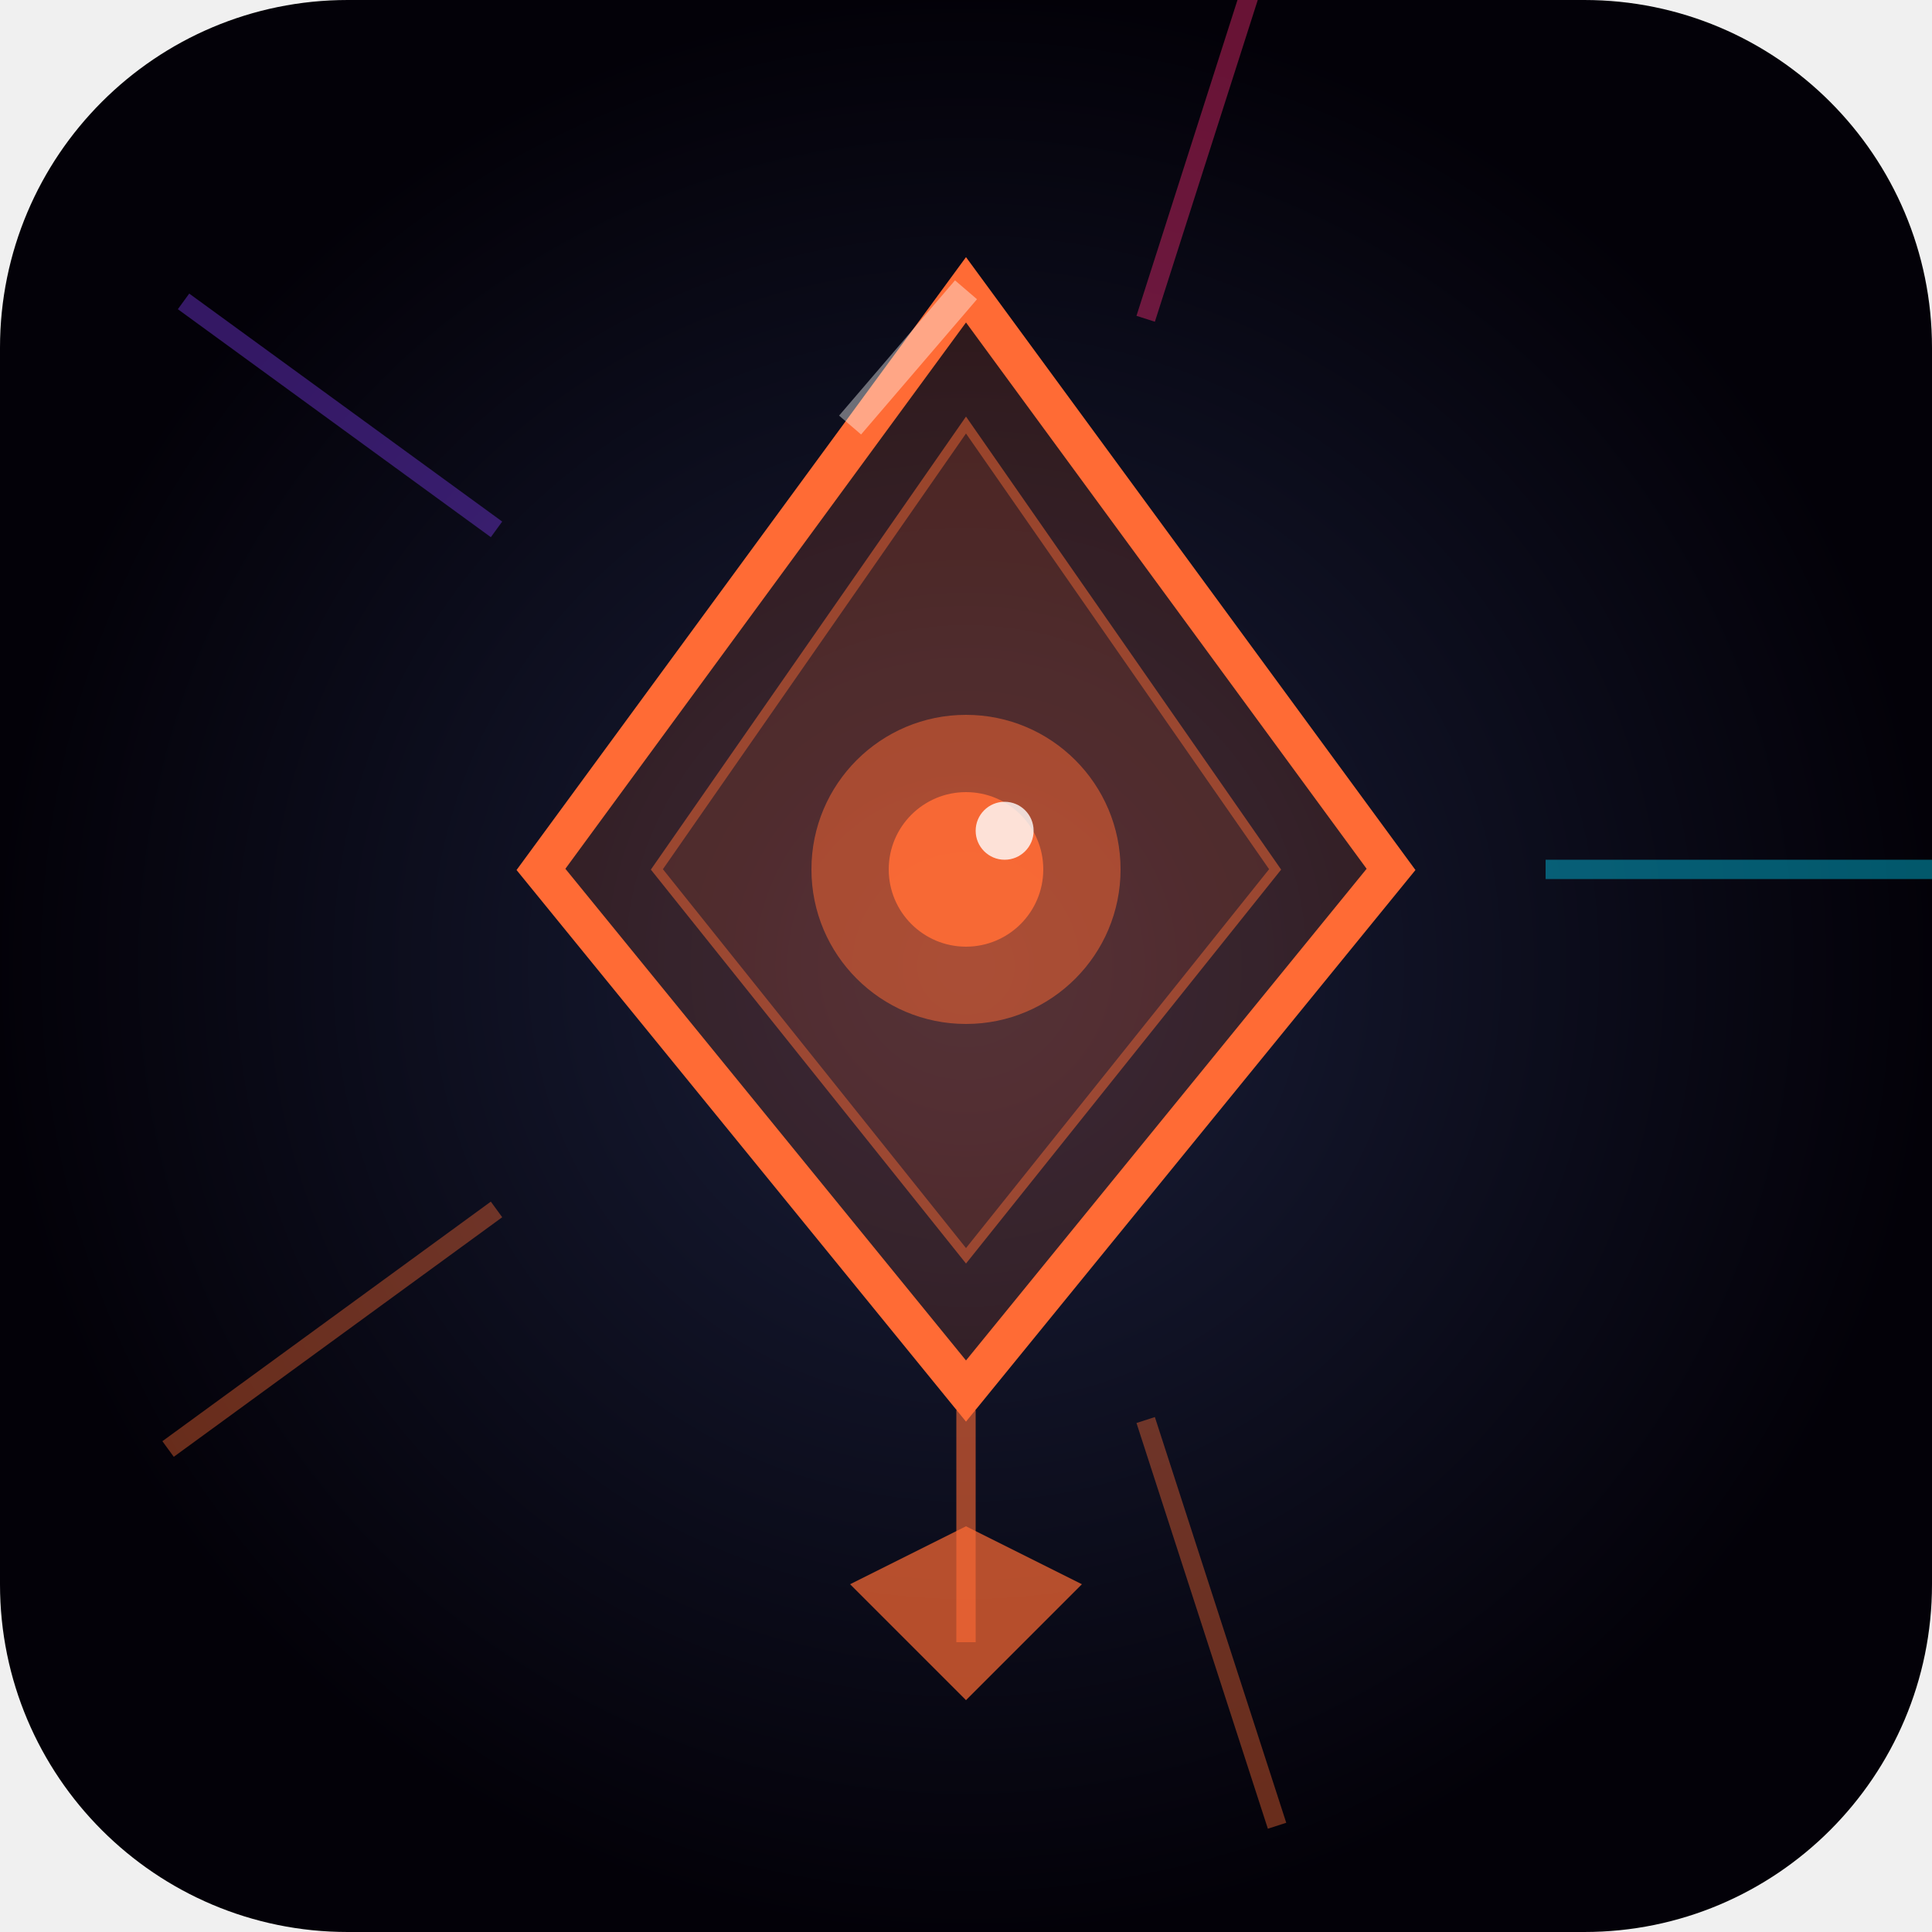
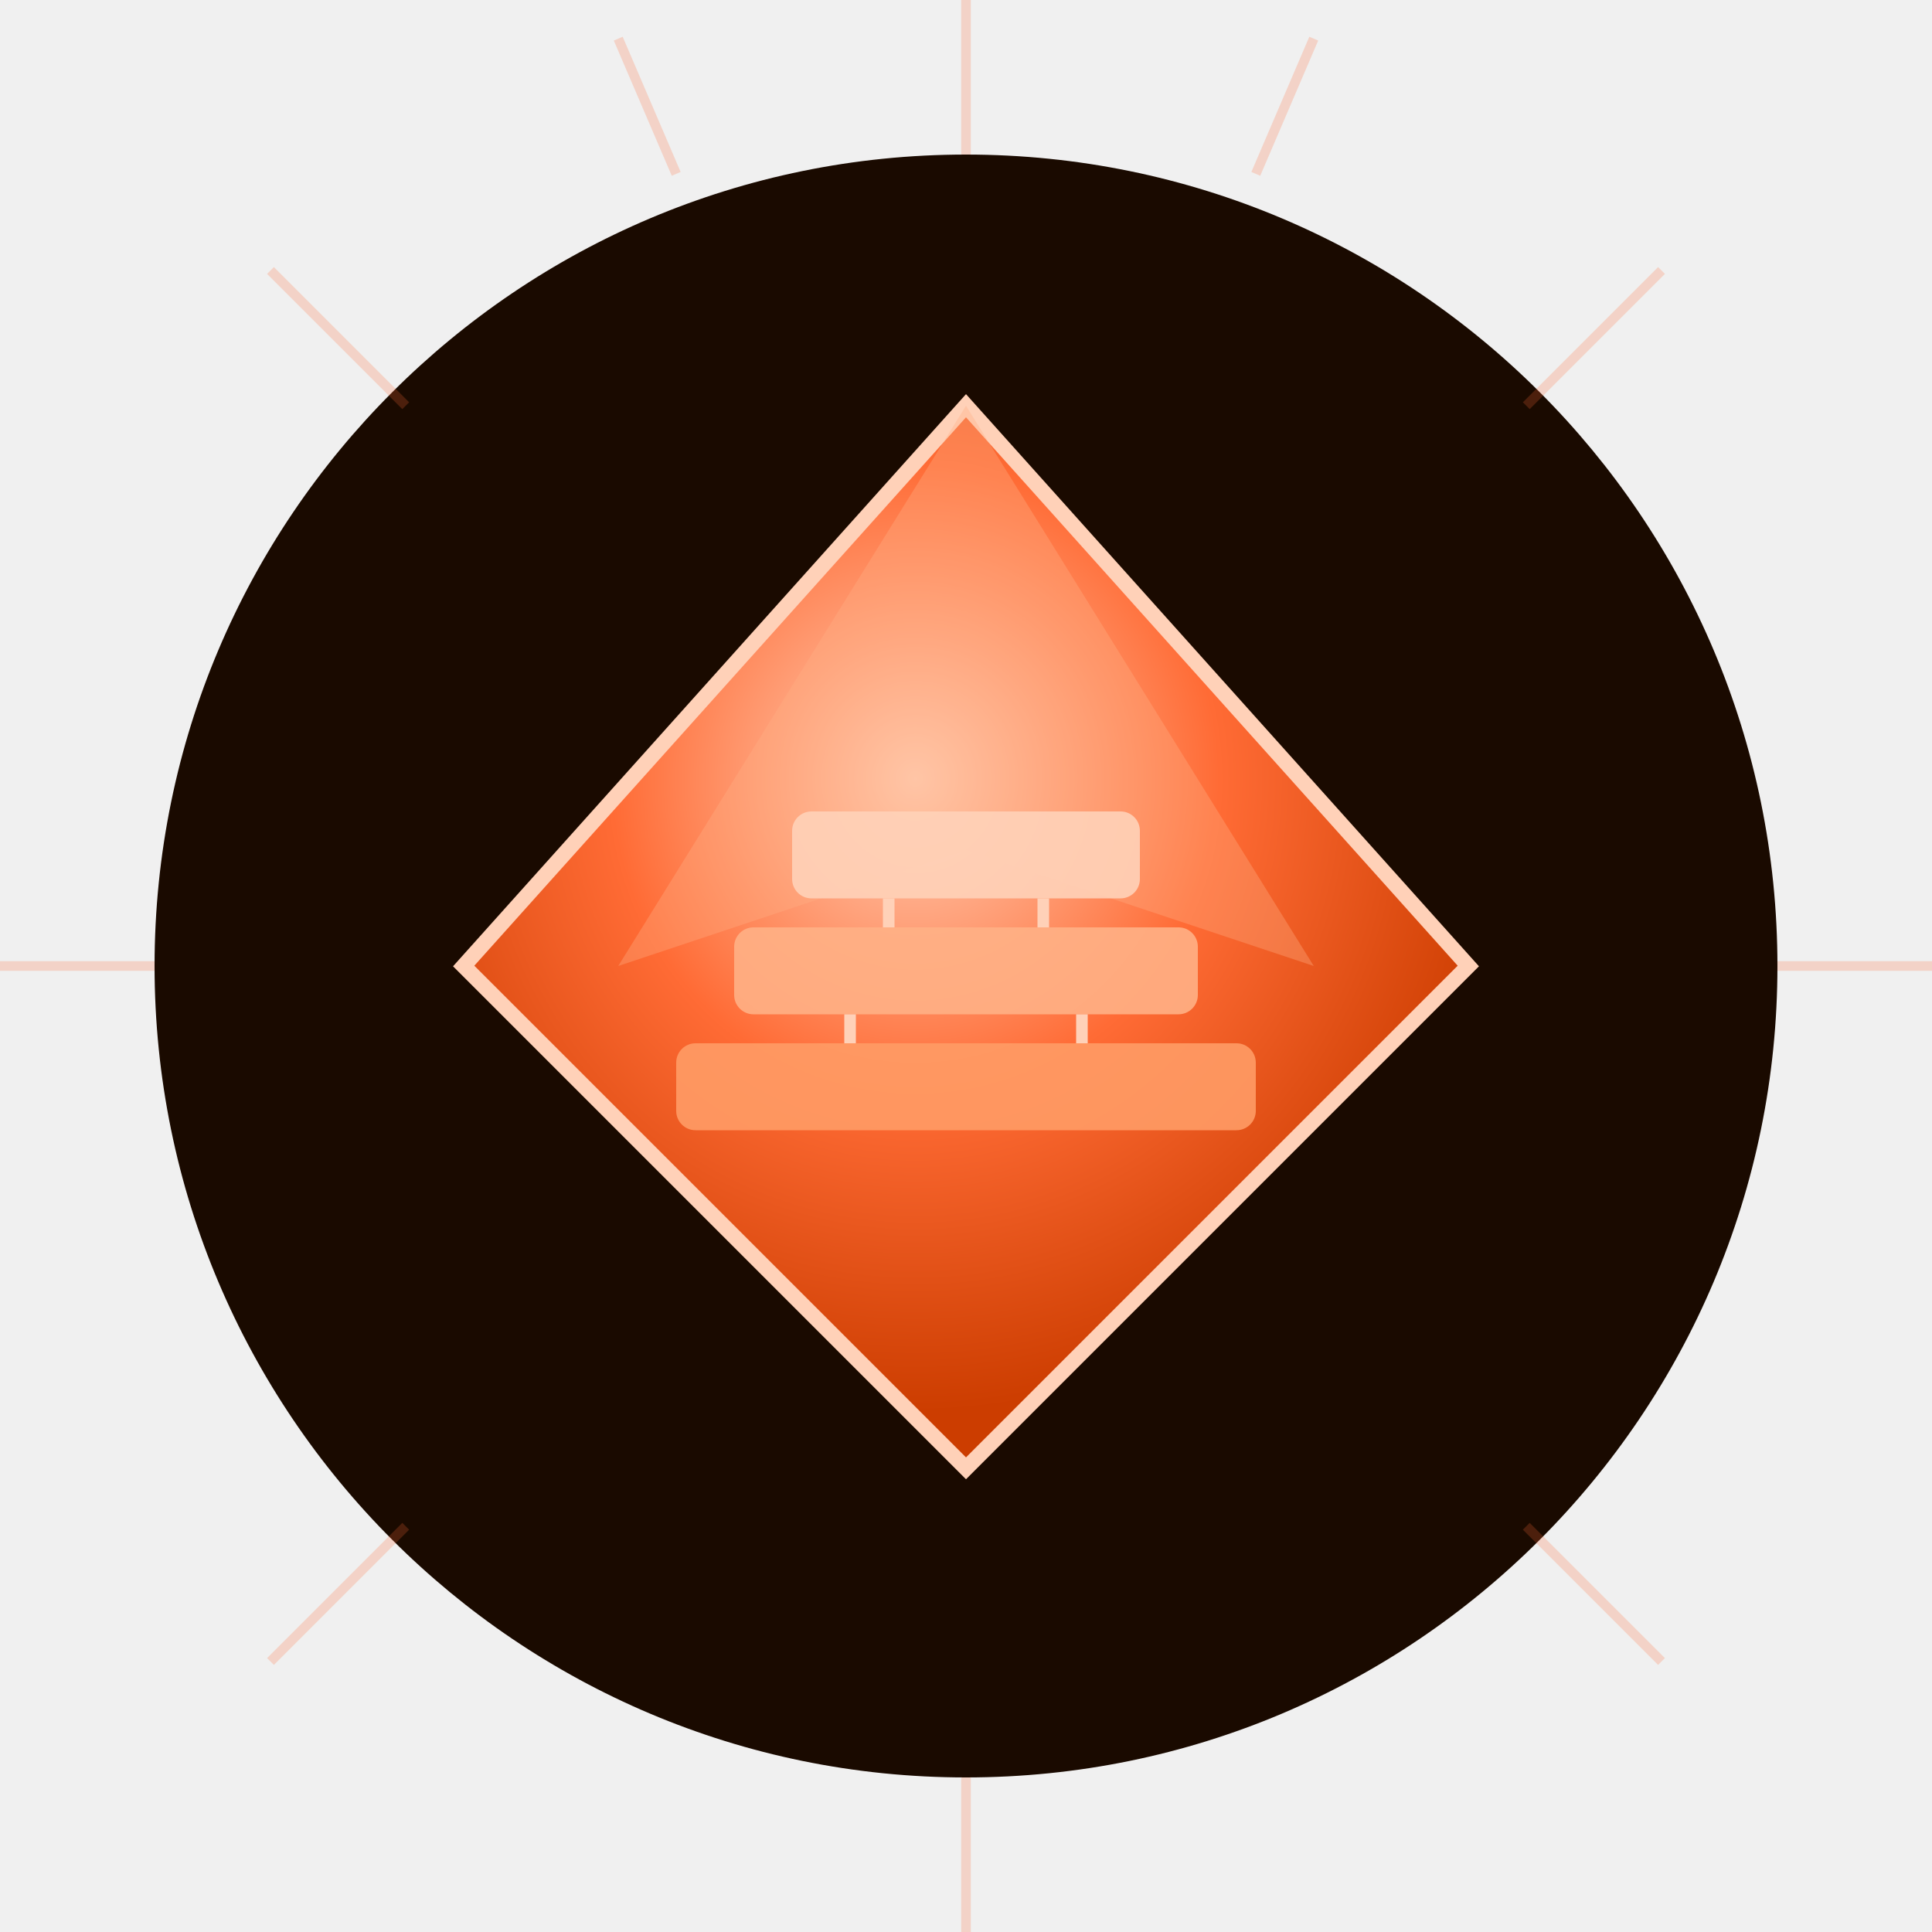
<svg xmlns="http://www.w3.org/2000/svg" viewBox="0 0 100 100" width="200" height="200">
  <defs>
-     <radialGradient id="bg" cx="50%" cy="50%" r="50%">
-       <stop offset="0%" stop-color="#1a1f3a" />
-       <stop offset="100%" stop-color="#030108" />
+     <radialGradient id="stpmDiamondGrad" cx="45%" cy="35%" r="60%">
+       <stop offset="0%" stop-color="#FFD1B8" />
+       <stop offset="50%" stop-color="#FF6B35" />
+       <stop offset="100%" stop-color="#CC3D00" />
    </radialGradient>
  </defs>
-   <rect width="100" height="100" rx="18" fill="url(#bg)" />
-   <line x1="80.0" y1="45.0" x2="100.0" y2="45.0" stroke="#00D9FF" stroke-width="1" opacity="0.4" />
-   <line x1="59.3" y1="73.5" x2="66.1" y2="94.5" stroke="#FF6B35" stroke-width="1" opacity="0.4" />
-   <line x1="25.7" y1="62.6" x2="8.7" y2="75.0" stroke="#FF6B35" stroke-width="1" opacity="0.4" />
-   <line x1="25.7" y1="27.4" x2="9.5" y2="15.6" stroke="#7C3AED" stroke-width="1" opacity="0.4" />
-   <line x1="59.3" y1="16.5" x2="64.8" y2="-0.7" stroke="#FF2D78" stroke-width="1" opacity="0.4" />
-   <path d="M50,15 L72,45 L50,72 L28,45 Z" fill="rgba(255,107,53,0.15)" stroke="#FF6B35" stroke-width="2" />
-   <path d="M50,22 L66,45 L50,65 L34,45 Z" fill="rgba(255,107,53,0.25)" stroke="#FF6B35" stroke-width="0.5" opacity="0.5" />
-   <circle cx="50" cy="45" r="8" fill="rgba(255,107,53,0.5)" />
-   <circle cx="50" cy="45" r="4" fill="#FF6B35" opacity="0.9" />
-   <circle cx="52" cy="43" r="1.5" fill="white" opacity="0.8" />
-   <line x1="44" y1="22" x2="50" y2="15" stroke="white" stroke-width="1.5" opacity="0.4" />
-   <line x1="50" y1="73" x2="50" y2="85" stroke="#FF6B35" stroke-width="1" opacity="0.6" />
-   <polygon points="50,88 56,82 50,79 44,82" fill="#FF6B35" opacity="0.7" />
+   <circle cx="50" cy="50" r="42" fill="#1A0A00" />
+   <g opacity="0.22" stroke="#FF6B35" stroke-width="0.5">
+     <line x1="50" y1="8" x2="50" y2="0" />
+     <line x1="50" y1="92" x2="50" y2="100" />
+     <line x1="8" y1="50" x2="0" y2="50" />
+     <line x1="92" y1="50" x2="100" y2="50" />
+     <line x1="21" y1="21" x2="14" y2="14" />
+     <line x1="79" y1="21" x2="86" y2="14" />
+     <line x1="21" y1="79" x2="14" y2="86" />
+     <line x1="79" y1="79" x2="86" y2="86" />
+     <line x1="35" y1="9" x2="32" y2="2" />
+     <line x1="65" y1="9" x2="68" y2="2" />
+   </g>
+   <path d="M 50 21 L 76 50 L 50 76 L 24 50 Z" fill="url(#stpmDiamondGrad)" stroke="#FFD1B8" stroke-width="0.8" />
+   <path d="M 50 21 L 68 50 L 50 44 L 32 50 Z" fill="#FFB085" opacity="0.35" />
+   <rect x="41" y="42" width="18" height="4.5" rx="1" fill="#FFD1B8" opacity="0.9" />
+   <rect x="38" y="48" width="24" height="4.5" rx="1" fill="#FFB085" opacity="0.9" />
+   <rect x="35" y="54" width="30" height="4.5" rx="1" fill="#FF9B65" opacity="0.9" />
+   <line x1="46" y1="46.5" x2="46" y2="48" stroke="#FFD1B8" stroke-width="0.6" />
+   <line x1="54" y1="46.5" x2="54" y2="48" stroke="#FFD1B8" stroke-width="0.6" />
+   <line x1="44" y1="52.5" x2="44" y2="54" stroke="#FFD1B8" stroke-width="0.6" />
+   <line x1="56" y1="52.5" x2="56" y2="54" stroke="#FFD1B8" stroke-width="0.6" />
</svg>
